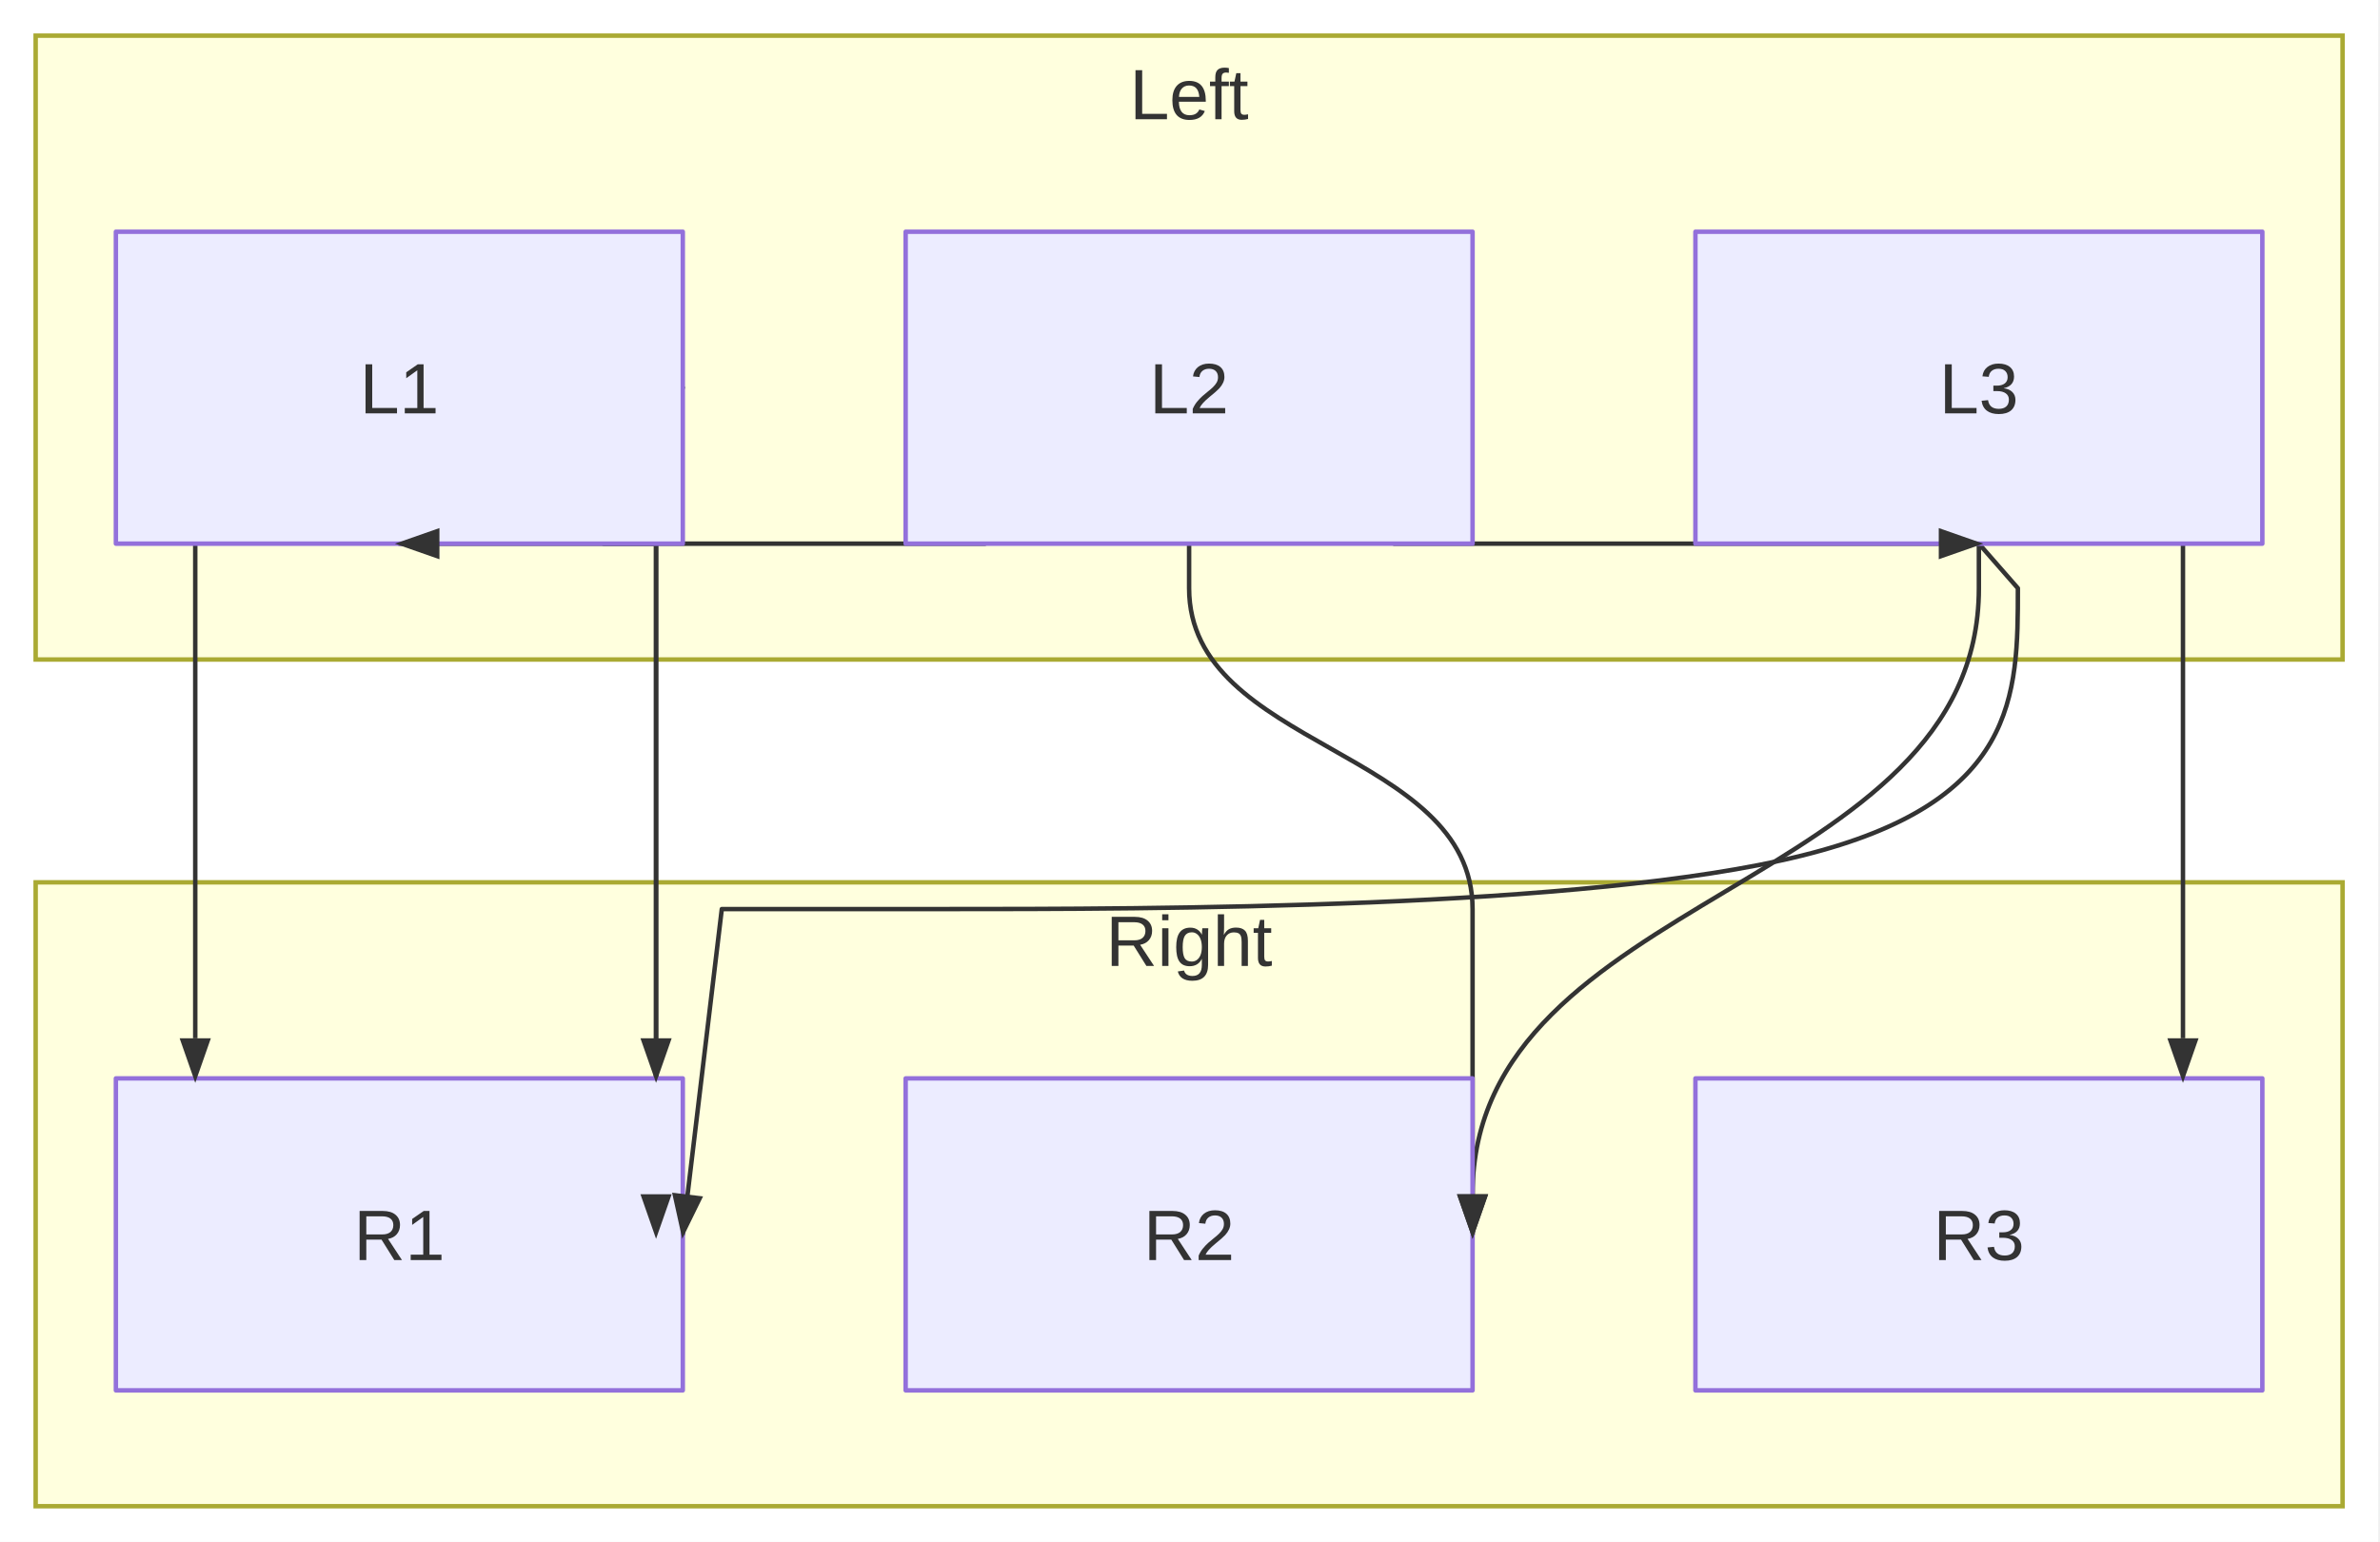
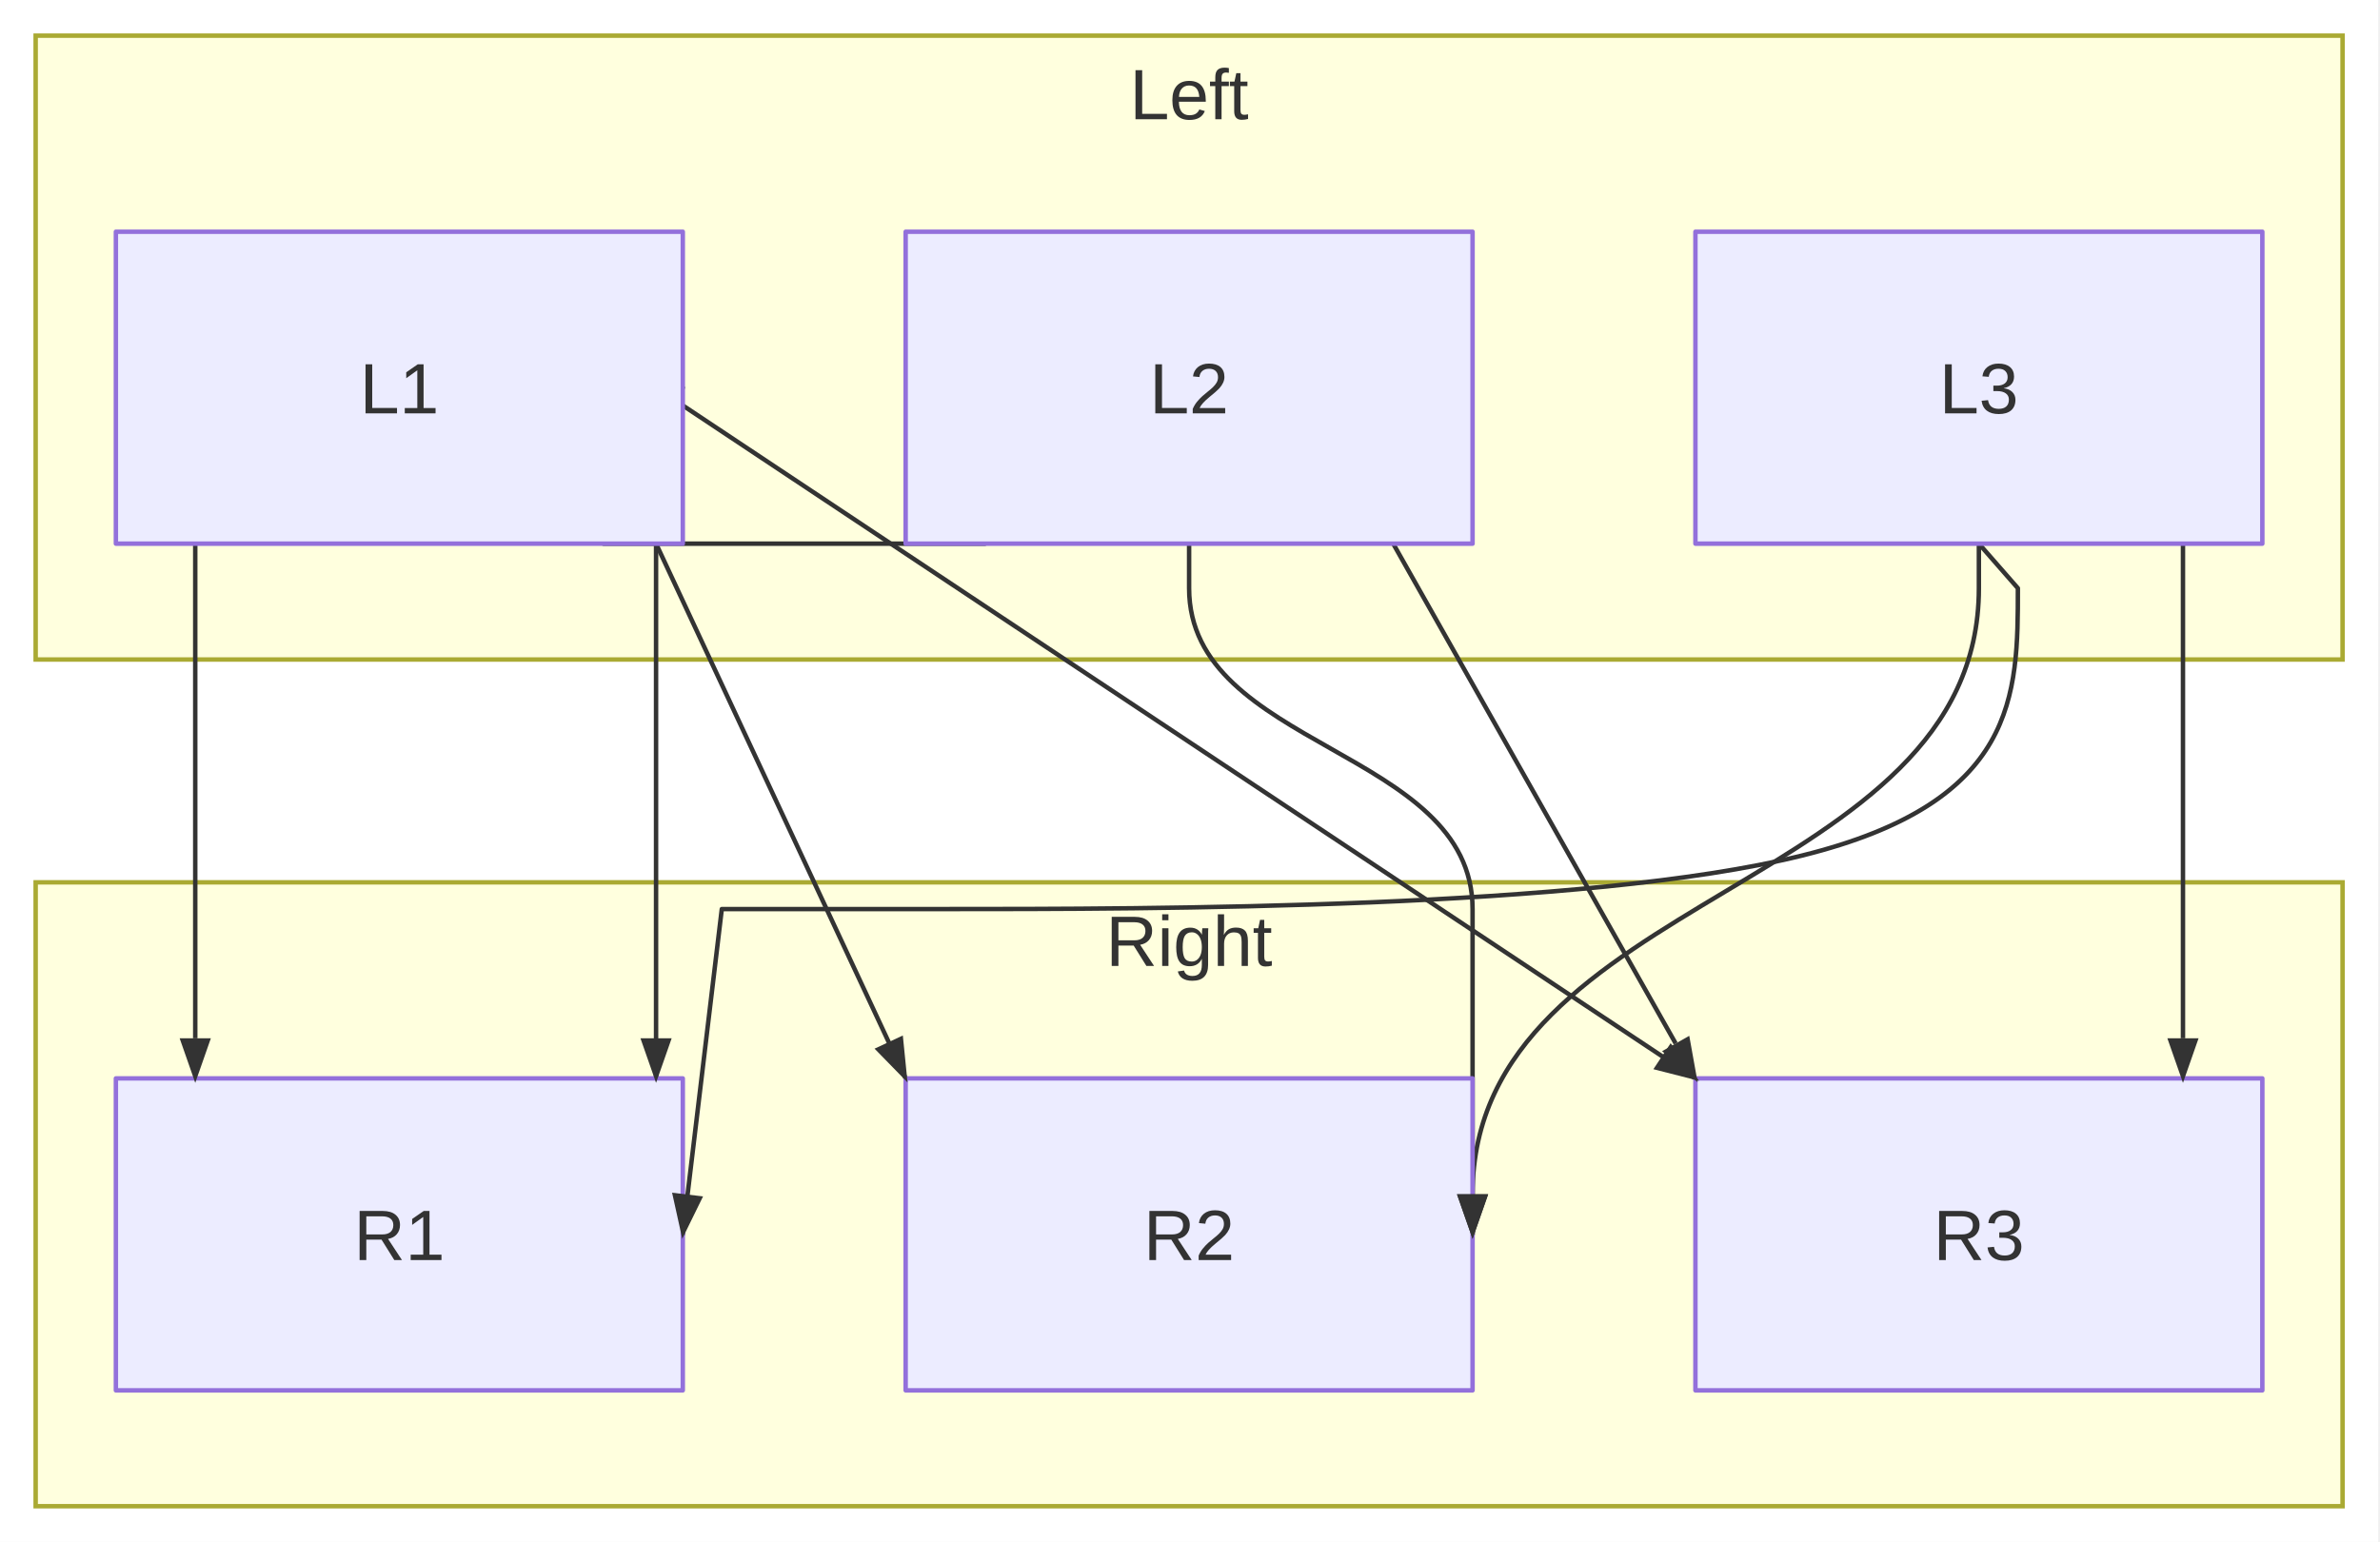
<svg xmlns="http://www.w3.org/2000/svg" width="534" height="346" viewBox="0 0 534 346">
  <rect x="0" y="0" width="533.6" height="346" fill="white" />
  <rect x="8" y="198" width="517.6" height="140" fill="#ffffde" stroke="#aaaa33" stroke-width="1" />
  <text x="266.8" y="216.76" text-anchor="middle" fill="#333" font-family="&quot;trebuchet ms&quot;, verdana, arial, sans-serif" font-size="16px">Right</text>
  <rect x="8" y="8" width="517.6" height="140" fill="#ffffde" stroke="#aaaa33" stroke-width="1" />
  <text x="266.8" y="26.76" text-anchor="middle" fill="#333" font-family="&quot;trebuchet ms&quot;, verdana, arial, sans-serif" font-size="16px">Left</text>
  <line x1="43.808" y1="122" x2="43.808" y2="233" stroke="#333333" stroke-width="1" stroke-linecap="butt" data-edge-source="L1" data-edge-target="R1" />
-   <path d="M135.392,122L147.2,122L147.2,242" fill="none" stroke="#333333" stroke-width="1" stroke-linejoin="round" stroke-linecap="round" data-edge-source="L1" data-edge-target="R2" />
-   <path d="M153.2,87L147.2,87C147.2,87 147.2,87 147.2,87L147.2,87L147.2,277" fill="none" stroke="#333333" stroke-width="1" stroke-linejoin="round" stroke-linecap="round" data-edge-source="L1" data-edge-target="R3" />
-   <path d="M221.008,122L147.2,122L89.6,122" fill="none" stroke="#333333" stroke-width="1" stroke-linejoin="round" stroke-linecap="round" data-edge-source="L2" data-edge-target="R1" />
+   <path d="M135.392,122L147.2,122L203.2,242" fill="none" stroke="#333333" stroke-width="1" stroke-linejoin="round" stroke-linecap="round" data-edge-source="L1" data-edge-target="R2" />
+   <path d="M153.2,87L147.2,87C147.2,87 147.2,87 147.2,87L147.2,87L380.4,242" fill="none" stroke="#333333" stroke-width="1" stroke-linejoin="round" stroke-linecap="round" data-edge-source="L1" data-edge-target="R3" />
+   <path d="M221.008,122L147.2,122L147.2,242" fill="none" stroke="#333333" stroke-width="1" stroke-linejoin="round" stroke-linecap="round" data-edge-source="L2" data-edge-target="R1" />
  <path d="M266.8,122L266.8,132C266.8,168 330.4,168 330.4,204L330.4,277" fill="none" stroke="#333333" stroke-width="1" stroke-linejoin="round" stroke-linecap="round" data-edge-source="L2" data-edge-target="R2" />
-   <line x1="312.592" y1="122" x2="435" y2="122" stroke="#333333" stroke-width="1" stroke-linecap="butt" data-edge-source="L2" data-edge-target="R3" />
+   <line x1="312.592" y1="122" x2="375.972" y2="234.164" stroke="#333333" stroke-width="1" stroke-linecap="butt" data-edge-source="L2" data-edge-target="R3" />
  <path d="M444,122L452.75,132C452.75,156 452.75,180 404.283,192C355.817,204 258.883,204 210.417,204L161.95,204L153.2,277" fill="none" stroke="#333333" stroke-width="1" stroke-linejoin="round" stroke-linecap="round" data-edge-source="L3" data-edge-target="R1" />
  <path d="M444,122L444,132C444,200 330.4,200 330.4,268L330.4,277" fill="none" stroke="#333333" stroke-width="1" stroke-linejoin="round" stroke-linecap="round" data-edge-source="L3" data-edge-target="R2" />
  <line x1="489.792" y1="122" x2="489.792" y2="233" stroke="#333333" stroke-width="1" stroke-linecap="butt" data-edge-source="L3" data-edge-target="R3" />
  <path d="M26,52 H153.2 V122 H26 Z" fill="#ECECFF" stroke="#9370DB" stroke-width="1" stroke-linejoin="round" stroke-linecap="round" />
  <path d="M203.2,52 H330.4 V122 H203.2 Z" fill="#ECECFF" stroke="#9370DB" stroke-width="1" stroke-linejoin="round" stroke-linecap="round" />
  <path d="M380.4,52 H507.6 V122 H380.4 Z" fill="#ECECFF" stroke="#9370DB" stroke-width="1" stroke-linejoin="round" stroke-linecap="round" />
  <path d="M26,242 H153.2 V312 H26 Z" fill="#ECECFF" stroke="#9370DB" stroke-width="1" stroke-linejoin="round" stroke-linecap="round" />
  <path d="M203.2,242 H330.4 V312 H203.2 Z" fill="#ECECFF" stroke="#9370DB" stroke-width="1" stroke-linejoin="round" stroke-linecap="round" />
  <path d="M380.4,242 H507.6 V312 H380.4 Z" fill="#ECECFF" stroke="#9370DB" stroke-width="1" stroke-linejoin="round" stroke-linecap="round" />
  <polygon points="43.808,243 40.308,233 47.308,233" fill="#333333" stroke="none" />
+   <polygon points="203.623,242.906 196.222,235.324 202.566,232.364" fill="#333333" stroke="none" />
+   <polygon points="381.233,242.554 370.967,239.933 374.842,234.103" fill="#333333" stroke="none" />
  <polygon points="147.2,243 143.7,233 150.7,233" fill="#333333" stroke="none" />
-   <polygon points="147.2,278 143.7,268 150.7,268" fill="#333333" stroke="none" />
-   <polygon points="88.6,122 98.6,118.5 98.6,125.5" fill="#333333" stroke="none" />
  <polygon points="330.4,278 326.9,268 333.9,268" fill="#333333" stroke="none" />
-   <polygon points="445,122 435,125.5 435,118.5" fill="#333333" stroke="none" />
+   <polygon points="380.892,242.871 372.925,235.886 379.02,232.443" fill="#333333" stroke="none" />
  <polygon points="153.081,277.993 150.796,267.647 157.746,268.481" fill="#333333" stroke="none" />
  <polygon points="330.4,278 326.9,268 333.9,268" fill="#333333" stroke="none" />
  <polygon points="489.792,243 486.292,233 493.292,233" fill="#333333" stroke="none" />
  <text x="89.6" y="92.76" text-anchor="middle" fill="#333" font-family="&quot;trebuchet ms&quot;, verdana, arial, sans-serif" font-size="16" font-weight="normal">L1</text>
  <text x="266.8" y="92.76" text-anchor="middle" fill="#333" font-family="&quot;trebuchet ms&quot;, verdana, arial, sans-serif" font-size="16" font-weight="normal">L2</text>
  <text x="444" y="92.76" text-anchor="middle" fill="#333" font-family="&quot;trebuchet ms&quot;, verdana, arial, sans-serif" font-size="16" font-weight="normal">L3</text>
  <text x="89.6" y="282.76" text-anchor="middle" fill="#333" font-family="&quot;trebuchet ms&quot;, verdana, arial, sans-serif" font-size="16" font-weight="normal">R1</text>
  <text x="266.8" y="282.76" text-anchor="middle" fill="#333" font-family="&quot;trebuchet ms&quot;, verdana, arial, sans-serif" font-size="16" font-weight="normal">R2</text>
  <text x="444" y="282.76" text-anchor="middle" fill="#333" font-family="&quot;trebuchet ms&quot;, verdana, arial, sans-serif" font-size="16" font-weight="normal">R3</text>
</svg>
